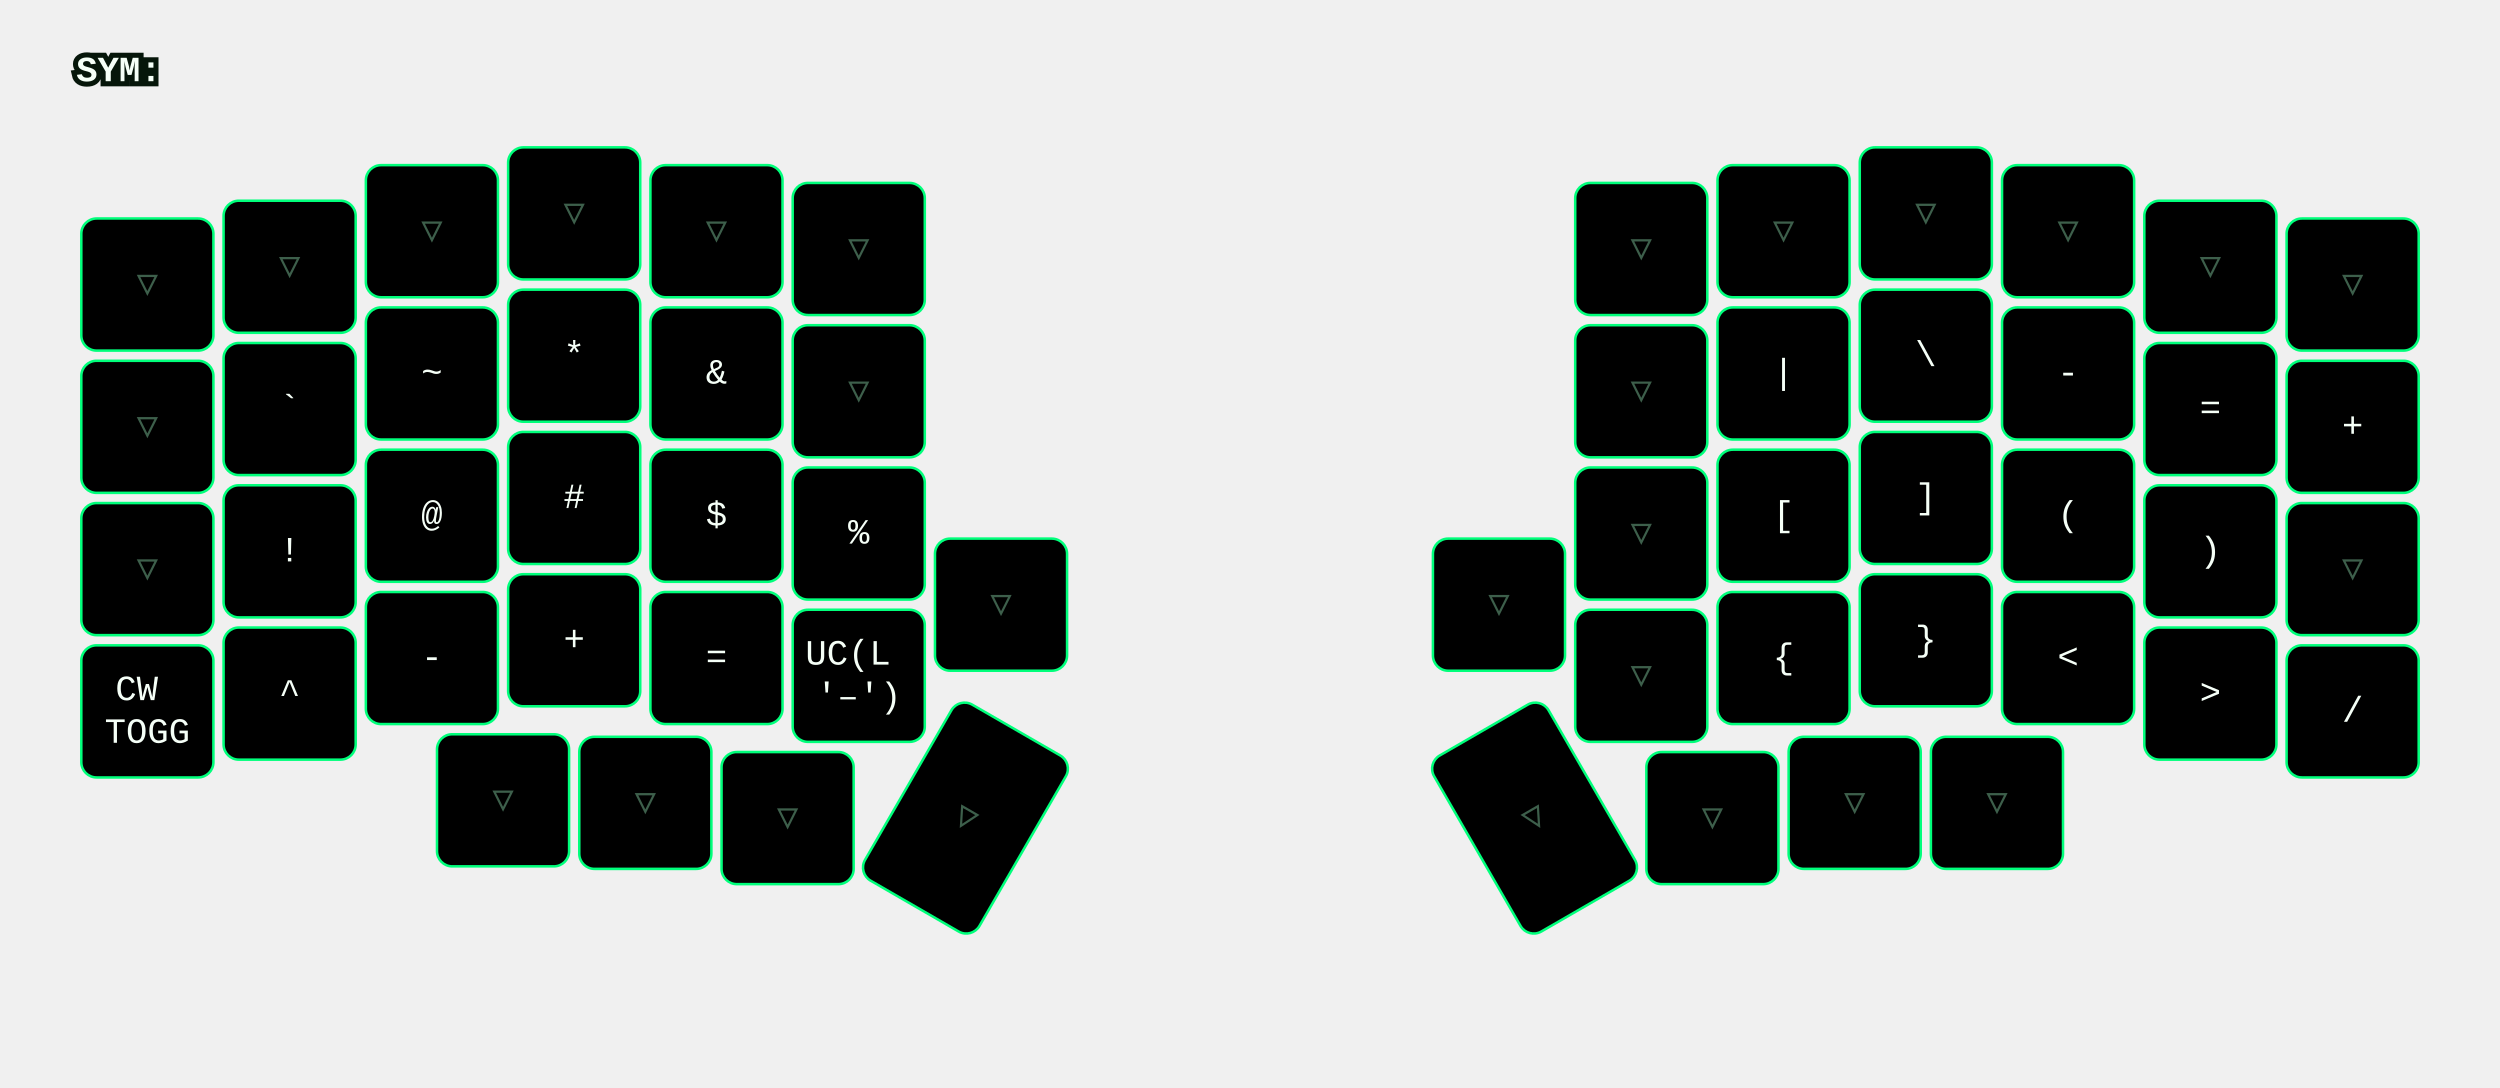
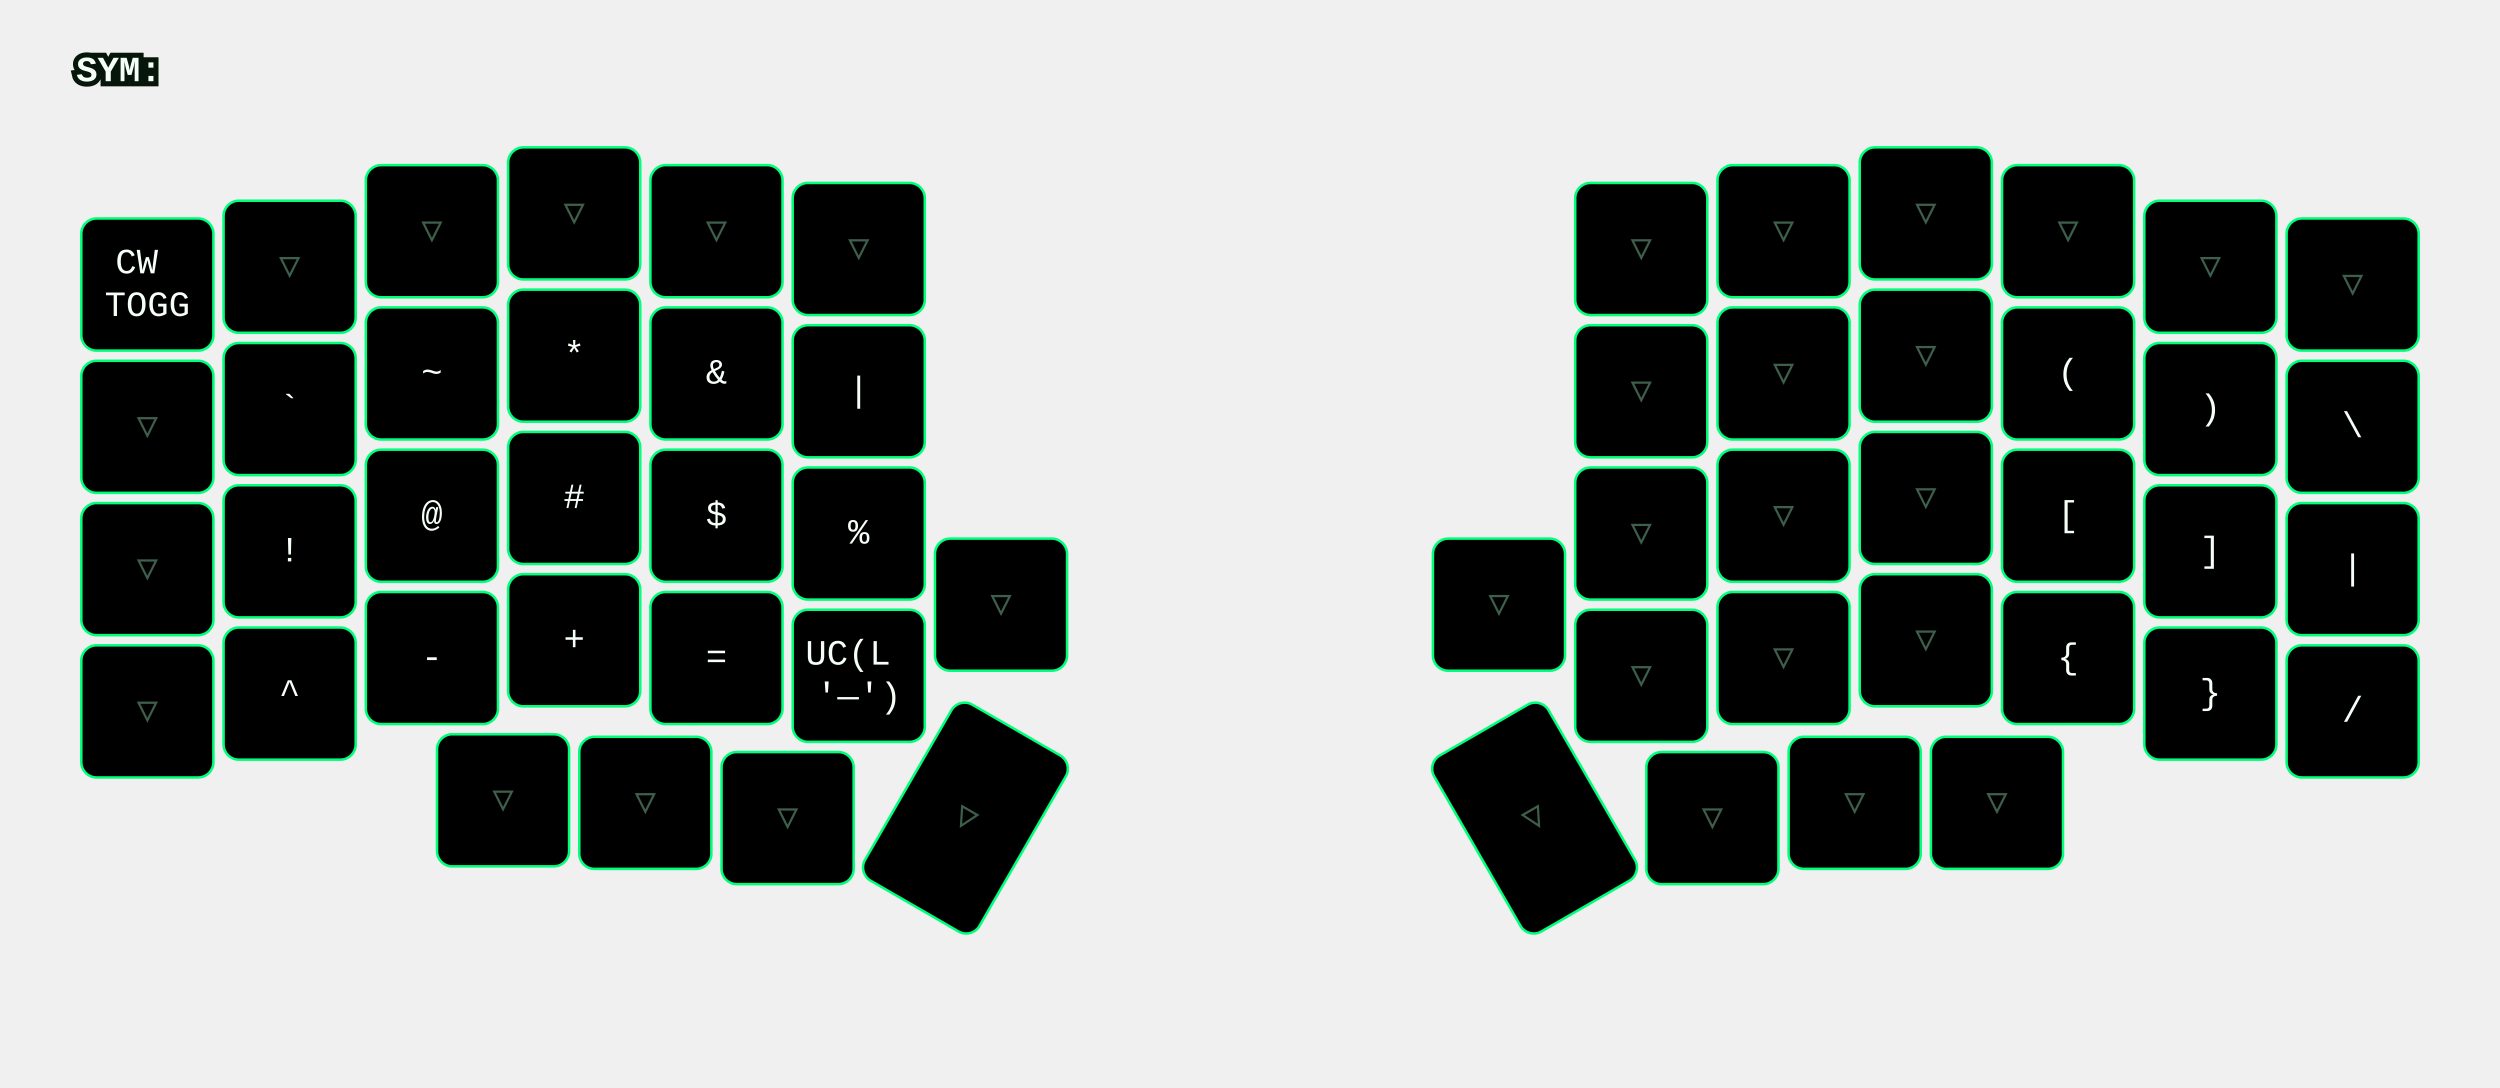
<svg xmlns="http://www.w3.org/2000/svg" width="984" height="428" viewBox="0 0 984 428" class="keymap">
  <style>/* inherit to force styles through use tags */
svg path {
    fill: inherit;
}

/* font and background color specifications */
svg.keymap {
    font-family: SFMono-Regular,Consolas,Liberation Mono,Menlo,monospace;
    font-size: 14px;
    font-kerning: normal;
    text-rendering: optimizeLegibility;
    fill: #24292e;
}

/* default key styling */
rect.key {
    fill: #f6f8fa;
}

rect.key, rect.combo {
    stroke: #c9cccf;
    stroke-width: 1;
}

/* default key side styling, only used is draw_key_sides is set */
rect.side {
    filter: brightness(90%);
}

/* color accent for combo boxes */
rect.combo, rect.combo-separate {
    fill: #cdf;
}

/* color accent for held keys */
rect.held, rect.combo.held {
    fill: #fdd;
}

/* color accent for ghost (optional) keys */
rect.ghost, rect.combo.ghost {
    stroke-dasharray: 4, 4;
    stroke-width: 2;
}

text {
    text-anchor: middle;
    dominant-baseline: middle;
}

/* styling for layer labels */
text.label {
    font-weight: bold;
    text-anchor: start;
    stroke: white;
    stroke-width: 4;
    paint-order: stroke;
}

/* styling for optional footer */
text.footer {
    text-anchor: end;
    dominant-baseline: auto;
    stroke: white;
    stroke-width: 4;
    paint-order: stroke;
}

/* styling for combo tap, and key non-tap label text */
text.combo, text.hold, text.shifted, text.left, text.right {
    font-size: 11px;
}

text.hold {
    text-anchor: middle;
    dominant-baseline: auto;
}

text.shifted {
    text-anchor: middle;
    dominant-baseline: hanging;
}

text.left {
    text-anchor: start;
}

text.right {
    text-anchor: end;
}

text.layer-activator {
    text-decoration: underline;
}

/* styling for hold/shifted label text in combo box */
text.combo.hold, text.combo.shifted, text.combo.left, text.combo.right {
    font-size: 8px;
}

/* lighter symbol for transparent keys */
text.trans {
    fill: #7b7e81;
}

/* styling for combo dendrons */
path.combo {
    stroke-width: 1;
    stroke: gray;
    fill: none;
}

/* Start Tabler Icons Cleanup */
/* cannot use height/width with glyphs */
.icon-tabler &gt; path {
    fill: inherit;
    stroke: inherit;
    stroke-width: 2;
}
/* hide tabler's default box */
.icon-tabler &gt; path[stroke="none"][fill="none"] {
    visibility: hidden;
}
/* End Tabler Icons Cleanup */

svg.keymap { fill: #d1d6db; }
rect.key { fill: #3f4750; }
rect.key, rect.combo { stroke: #60666c; }
rect.combo, rect.combo-separate { fill: #1f3d7a; }
rect.held, rect.combo.held { fill: #854747; }
text.label, text.footer { stroke: black; }
text.trans { fill: #7e8184; }
path.combo { stroke: #7f7f7f; }

svg.keymap {
  background: #06160a;
  fill: #f5fff7;
}
rect.key {
  fill: #000000;
}
rect.key, rect.combo {
  stroke: #00ff7b;
  stroke-width: 1;
}
rect.combo, rect.combo-separate {
  fill: #0d2a18;
}
rect.held, rect.combo.held {
  fill: #133622;
}
text.label, text.footer {
  stroke: #06160a;
}
text.trans {
  fill: #3d5f4b;
}
path.combo {
  stroke: #00ff7b;
}
</style>
  <g transform="translate(30, 0)" class="layer-SYM">
    <text x="0" y="28" class="label" id="SYM">SYM:</text>
    <g transform="translate(0, 56)">
-       <g transform="translate(28, 56)" class="key trans keypos-0">
-         <rect rx="6" ry="6" x="-26" y="-26" width="52" height="52" class="key trans" />
-         <text x="0" y="0" class="key trans tap">▽</text>
-       </g>
-       <g transform="translate(84, 49)" class="key trans keypos-1">
-         <rect rx="6" ry="6" x="-26" y="-26" width="52" height="52" class="key trans" />
-         <text x="0" y="0" class="key trans tap">▽</text>
-       </g>
-       <g transform="translate(140, 35)" class="key trans keypos-2">
-         <rect rx="6" ry="6" x="-26" y="-26" width="52" height="52" class="key trans" />
-         <text x="0" y="0" class="key trans tap">▽</text>
-       </g>
-       <g transform="translate(196, 28)" class="key trans keypos-3">
-         <rect rx="6" ry="6" x="-26" y="-26" width="52" height="52" class="key trans" />
-         <text x="0" y="0" class="key trans tap">▽</text>
-       </g>
-       <g transform="translate(252, 35)" class="key trans keypos-4">
-         <rect rx="6" ry="6" x="-26" y="-26" width="52" height="52" class="key trans" />
-         <text x="0" y="0" class="key trans tap">▽</text>
-       </g>
-       <g transform="translate(308, 42)" class="key trans keypos-5">
-         <rect rx="6" ry="6" x="-26" y="-26" width="52" height="52" class="key trans" />
-         <text x="0" y="0" class="key trans tap">▽</text>
-       </g>
-       <g transform="translate(616, 42)" class="key trans keypos-6">
-         <rect rx="6" ry="6" x="-26" y="-26" width="52" height="52" class="key trans" />
-         <text x="0" y="0" class="key trans tap">▽</text>
-       </g>
-       <g transform="translate(672, 35)" class="key trans keypos-7">
-         <rect rx="6" ry="6" x="-26" y="-26" width="52" height="52" class="key trans" />
-         <text x="0" y="0" class="key trans tap">▽</text>
-       </g>
-       <g transform="translate(728, 28)" class="key trans keypos-8">
-         <rect rx="6" ry="6" x="-26" y="-26" width="52" height="52" class="key trans" />
-         <text x="0" y="0" class="key trans tap">▽</text>
-       </g>
-       <g transform="translate(784, 35)" class="key trans keypos-9">
-         <rect rx="6" ry="6" x="-26" y="-26" width="52" height="52" class="key trans" />
-         <text x="0" y="0" class="key trans tap">▽</text>
-       </g>
-       <g transform="translate(840, 49)" class="key trans keypos-10">
-         <rect rx="6" ry="6" x="-26" y="-26" width="52" height="52" class="key trans" />
-         <text x="0" y="0" class="key trans tap">▽</text>
-       </g>
-       <g transform="translate(896, 56)" class="key trans keypos-11">
-         <rect rx="6" ry="6" x="-26" y="-26" width="52" height="52" class="key trans" />
-         <text x="0" y="0" class="key trans tap">▽</text>
-       </g>
-       <g transform="translate(28, 112)" class="key trans keypos-12">
-         <rect rx="6" ry="6" x="-26" y="-26" width="52" height="52" class="key trans" />
-         <text x="0" y="0" class="key trans tap">▽</text>
-       </g>
-       <g transform="translate(84, 105)" class="key keypos-13">
-         <rect rx="6" ry="6" x="-26" y="-26" width="52" height="52" class="key" />
-         <text x="0" y="0" class="key tap">`</text>
-       </g>
-       <g transform="translate(140, 91)" class="key keypos-14">
-         <rect rx="6" ry="6" x="-26" y="-26" width="52" height="52" class="key" />
-         <text x="0" y="0" class="key tap">~</text>
-       </g>
-       <g transform="translate(196, 84)" class="key keypos-15">
-         <rect rx="6" ry="6" x="-26" y="-26" width="52" height="52" class="key" />
-         <text x="0" y="0" class="key tap">*</text>
-       </g>
-       <g transform="translate(252, 91)" class="key keypos-16">
-         <rect rx="6" ry="6" x="-26" y="-26" width="52" height="52" class="key" />
-         <text x="0" y="0" class="key tap">&amp;</text>
-       </g>
-       <g transform="translate(308, 98)" class="key trans keypos-17">
-         <rect rx="6" ry="6" x="-26" y="-26" width="52" height="52" class="key trans" />
-         <text x="0" y="0" class="key trans tap">▽</text>
-       </g>
-       <g transform="translate(616, 98)" class="key trans keypos-18">
-         <rect rx="6" ry="6" x="-26" y="-26" width="52" height="52" class="key trans" />
-         <text x="0" y="0" class="key trans tap">▽</text>
-       </g>
-       <g transform="translate(672, 91)" class="key keypos-19">
-         <rect rx="6" ry="6" x="-26" y="-26" width="52" height="52" class="key" />
-         <text x="0" y="0" class="key tap">|</text>
-       </g>
-       <g transform="translate(728, 84)" class="key keypos-20">
-         <rect rx="6" ry="6" x="-26" y="-26" width="52" height="52" class="key" />
-         <text x="0" y="0" class="key tap">\</text>
-       </g>
-       <g transform="translate(784, 91)" class="key keypos-21">
-         <rect rx="6" ry="6" x="-26" y="-26" width="52" height="52" class="key" />
-         <text x="0" y="0" class="key tap">-</text>
-       </g>
-       <g transform="translate(840, 105)" class="key keypos-22">
-         <rect rx="6" ry="6" x="-26" y="-26" width="52" height="52" class="key" />
-         <text x="0" y="0" class="key tap">=</text>
-       </g>
-       <g transform="translate(896, 112)" class="key keypos-23">
-         <rect rx="6" ry="6" x="-26" y="-26" width="52" height="52" class="key" />
-         <text x="0" y="0" class="key tap">+</text>
-       </g>
-       <g transform="translate(28, 168)" class="key trans keypos-24">
-         <rect rx="6" ry="6" x="-26" y="-26" width="52" height="52" class="key trans" />
-         <text x="0" y="0" class="key trans tap">▽</text>
-       </g>
-       <g transform="translate(84, 161)" class="key keypos-25">
-         <rect rx="6" ry="6" x="-26" y="-26" width="52" height="52" class="key" />
-         <text x="0" y="0" class="key tap">!</text>
-       </g>
-       <g transform="translate(140, 147)" class="key keypos-26">
-         <rect rx="6" ry="6" x="-26" y="-26" width="52" height="52" class="key" />
-         <text x="0" y="0" class="key tap">@</text>
-       </g>
-       <g transform="translate(196, 140)" class="key keypos-27">
-         <rect rx="6" ry="6" x="-26" y="-26" width="52" height="52" class="key" />
-         <text x="0" y="0" class="key tap">#</text>
-       </g>
-       <g transform="translate(252, 147)" class="key keypos-28">
-         <rect rx="6" ry="6" x="-26" y="-26" width="52" height="52" class="key" />
-         <text x="0" y="0" class="key tap">$</text>
-       </g>
-       <g transform="translate(308, 154)" class="key keypos-29">
-         <rect rx="6" ry="6" x="-26" y="-26" width="52" height="52" class="key" />
-         <text x="0" y="0" class="key tap">%</text>
-       </g>
-       <g transform="translate(616, 154)" class="key trans keypos-30">
-         <rect rx="6" ry="6" x="-26" y="-26" width="52" height="52" class="key trans" />
-         <text x="0" y="0" class="key trans tap">▽</text>
-       </g>
-       <g transform="translate(672, 147)" class="key keypos-31">
-         <rect rx="6" ry="6" x="-26" y="-26" width="52" height="52" class="key" />
-         <text x="0" y="0" class="key tap">[</text>
-       </g>
-       <g transform="translate(728, 140)" class="key keypos-32">
-         <rect rx="6" ry="6" x="-26" y="-26" width="52" height="52" class="key" />
-         <text x="0" y="0" class="key tap">]</text>
-       </g>
-       <g transform="translate(784, 147)" class="key keypos-33">
-         <rect rx="6" ry="6" x="-26" y="-26" width="52" height="52" class="key" />
-         <text x="0" y="0" class="key tap">(</text>
-       </g>
-       <g transform="translate(840, 161)" class="key keypos-34">
-         <rect rx="6" ry="6" x="-26" y="-26" width="52" height="52" class="key" />
-         <text x="0" y="0" class="key tap">)</text>
-       </g>
-       <g transform="translate(896, 168)" class="key trans keypos-35">
-         <rect rx="6" ry="6" x="-26" y="-26" width="52" height="52" class="key trans" />
-         <text x="0" y="0" class="key trans tap">▽</text>
-       </g>
-       <g transform="translate(28, 224)" class="key keypos-36">
+       <g transform="translate(28, 56)" class="key keypos-0">
        <rect rx="6" ry="6" x="-26" y="-26" width="52" height="52" class="key" />
        <text x="0" y="0" class="key tap">
          <tspan x="0" dy="-0.6em">CW</tspan>
          <tspan x="0" dy="1.2em">TOGG</tspan>
        </text>
      </g>
+       <g transform="translate(84, 49)" class="key trans keypos-1">
+         <rect rx="6" ry="6" x="-26" y="-26" width="52" height="52" class="key trans" />
+         <text x="0" y="0" class="key trans tap">▽</text>
+       </g>
+       <g transform="translate(140, 35)" class="key trans keypos-2">
+         <rect rx="6" ry="6" x="-26" y="-26" width="52" height="52" class="key trans" />
+         <text x="0" y="0" class="key trans tap">▽</text>
+       </g>
+       <g transform="translate(196, 28)" class="key trans keypos-3">
+         <rect rx="6" ry="6" x="-26" y="-26" width="52" height="52" class="key trans" />
+         <text x="0" y="0" class="key trans tap">▽</text>
+       </g>
+       <g transform="translate(252, 35)" class="key trans keypos-4">
+         <rect rx="6" ry="6" x="-26" y="-26" width="52" height="52" class="key trans" />
+         <text x="0" y="0" class="key trans tap">▽</text>
+       </g>
+       <g transform="translate(308, 42)" class="key trans keypos-5">
+         <rect rx="6" ry="6" x="-26" y="-26" width="52" height="52" class="key trans" />
+         <text x="0" y="0" class="key trans tap">▽</text>
+       </g>
+       <g transform="translate(616, 42)" class="key trans keypos-6">
+         <rect rx="6" ry="6" x="-26" y="-26" width="52" height="52" class="key trans" />
+         <text x="0" y="0" class="key trans tap">▽</text>
+       </g>
+       <g transform="translate(672, 35)" class="key trans keypos-7">
+         <rect rx="6" ry="6" x="-26" y="-26" width="52" height="52" class="key trans" />
+         <text x="0" y="0" class="key trans tap">▽</text>
+       </g>
+       <g transform="translate(728, 28)" class="key trans keypos-8">
+         <rect rx="6" ry="6" x="-26" y="-26" width="52" height="52" class="key trans" />
+         <text x="0" y="0" class="key trans tap">▽</text>
+       </g>
+       <g transform="translate(784, 35)" class="key trans keypos-9">
+         <rect rx="6" ry="6" x="-26" y="-26" width="52" height="52" class="key trans" />
+         <text x="0" y="0" class="key trans tap">▽</text>
+       </g>
+       <g transform="translate(840, 49)" class="key trans keypos-10">
+         <rect rx="6" ry="6" x="-26" y="-26" width="52" height="52" class="key trans" />
+         <text x="0" y="0" class="key trans tap">▽</text>
+       </g>
+       <g transform="translate(896, 56)" class="key trans keypos-11">
+         <rect rx="6" ry="6" x="-26" y="-26" width="52" height="52" class="key trans" />
+         <text x="0" y="0" class="key trans tap">▽</text>
+       </g>
+       <g transform="translate(28, 112)" class="key trans keypos-12">
+         <rect rx="6" ry="6" x="-26" y="-26" width="52" height="52" class="key trans" />
+         <text x="0" y="0" class="key trans tap">▽</text>
+       </g>
+       <g transform="translate(84, 105)" class="key keypos-13">
+         <rect rx="6" ry="6" x="-26" y="-26" width="52" height="52" class="key" />
+         <text x="0" y="0" class="key tap">`</text>
+       </g>
+       <g transform="translate(140, 91)" class="key keypos-14">
+         <rect rx="6" ry="6" x="-26" y="-26" width="52" height="52" class="key" />
+         <text x="0" y="0" class="key tap">~</text>
+       </g>
+       <g transform="translate(196, 84)" class="key keypos-15">
+         <rect rx="6" ry="6" x="-26" y="-26" width="52" height="52" class="key" />
+         <text x="0" y="0" class="key tap">*</text>
+       </g>
+       <g transform="translate(252, 91)" class="key keypos-16">
+         <rect rx="6" ry="6" x="-26" y="-26" width="52" height="52" class="key" />
+         <text x="0" y="0" class="key tap">&amp;</text>
+       </g>
+       <g transform="translate(308, 98)" class="key keypos-17">
+         <rect rx="6" ry="6" x="-26" y="-26" width="52" height="52" class="key" />
+         <text x="0" y="0" class="key tap">|</text>
+       </g>
+       <g transform="translate(616, 98)" class="key trans keypos-18">
+         <rect rx="6" ry="6" x="-26" y="-26" width="52" height="52" class="key trans" />
+         <text x="0" y="0" class="key trans tap">▽</text>
+       </g>
+       <g transform="translate(672, 91)" class="key trans keypos-19">
+         <rect rx="6" ry="6" x="-26" y="-26" width="52" height="52" class="key trans" />
+         <text x="0" y="0" class="key trans tap">▽</text>
+       </g>
+       <g transform="translate(728, 84)" class="key trans keypos-20">
+         <rect rx="6" ry="6" x="-26" y="-26" width="52" height="52" class="key trans" />
+         <text x="0" y="0" class="key trans tap">▽</text>
+       </g>
+       <g transform="translate(784, 91)" class="key keypos-21">
+         <rect rx="6" ry="6" x="-26" y="-26" width="52" height="52" class="key" />
+         <text x="0" y="0" class="key tap">(</text>
+       </g>
+       <g transform="translate(840, 105)" class="key keypos-22">
+         <rect rx="6" ry="6" x="-26" y="-26" width="52" height="52" class="key" />
+         <text x="0" y="0" class="key tap">)</text>
+       </g>
+       <g transform="translate(896, 112)" class="key keypos-23">
+         <rect rx="6" ry="6" x="-26" y="-26" width="52" height="52" class="key" />
+         <text x="0" y="0" class="key tap">\</text>
+       </g>
+       <g transform="translate(28, 168)" class="key trans keypos-24">
+         <rect rx="6" ry="6" x="-26" y="-26" width="52" height="52" class="key trans" />
+         <text x="0" y="0" class="key trans tap">▽</text>
+       </g>
+       <g transform="translate(84, 161)" class="key keypos-25">
+         <rect rx="6" ry="6" x="-26" y="-26" width="52" height="52" class="key" />
+         <text x="0" y="0" class="key tap">!</text>
+       </g>
+       <g transform="translate(140, 147)" class="key keypos-26">
+         <rect rx="6" ry="6" x="-26" y="-26" width="52" height="52" class="key" />
+         <text x="0" y="0" class="key tap">@</text>
+       </g>
+       <g transform="translate(196, 140)" class="key keypos-27">
+         <rect rx="6" ry="6" x="-26" y="-26" width="52" height="52" class="key" />
+         <text x="0" y="0" class="key tap">#</text>
+       </g>
+       <g transform="translate(252, 147)" class="key keypos-28">
+         <rect rx="6" ry="6" x="-26" y="-26" width="52" height="52" class="key" />
+         <text x="0" y="0" class="key tap">$</text>
+       </g>
+       <g transform="translate(308, 154)" class="key keypos-29">
+         <rect rx="6" ry="6" x="-26" y="-26" width="52" height="52" class="key" />
+         <text x="0" y="0" class="key tap">%</text>
+       </g>
+       <g transform="translate(616, 154)" class="key trans keypos-30">
+         <rect rx="6" ry="6" x="-26" y="-26" width="52" height="52" class="key trans" />
+         <text x="0" y="0" class="key trans tap">▽</text>
+       </g>
+       <g transform="translate(672, 147)" class="key trans keypos-31">
+         <rect rx="6" ry="6" x="-26" y="-26" width="52" height="52" class="key trans" />
+         <text x="0" y="0" class="key trans tap">▽</text>
+       </g>
+       <g transform="translate(728, 140)" class="key trans keypos-32">
+         <rect rx="6" ry="6" x="-26" y="-26" width="52" height="52" class="key trans" />
+         <text x="0" y="0" class="key trans tap">▽</text>
+       </g>
+       <g transform="translate(784, 147)" class="key keypos-33">
+         <rect rx="6" ry="6" x="-26" y="-26" width="52" height="52" class="key" />
+         <text x="0" y="0" class="key tap">[</text>
+       </g>
+       <g transform="translate(840, 161)" class="key keypos-34">
+         <rect rx="6" ry="6" x="-26" y="-26" width="52" height="52" class="key" />
+         <text x="0" y="0" class="key tap">]</text>
+       </g>
+       <g transform="translate(896, 168)" class="key keypos-35">
+         <rect rx="6" ry="6" x="-26" y="-26" width="52" height="52" class="key" />
+         <text x="0" y="0" class="key tap">|</text>
+       </g>
+       <g transform="translate(28, 224)" class="key trans keypos-36">
+         <rect rx="6" ry="6" x="-26" y="-26" width="52" height="52" class="key trans" />
+         <text x="0" y="0" class="key trans tap">▽</text>
+       </g>
      <g transform="translate(84, 217)" class="key keypos-37">
        <rect rx="6" ry="6" x="-26" y="-26" width="52" height="52" class="key" />
        <text x="0" y="0" class="key tap">^</text>
      </g>
      <g transform="translate(140, 203)" class="key keypos-38">
        <rect rx="6" ry="6" x="-26" y="-26" width="52" height="52" class="key" />
        <text x="0" y="0" class="key tap">-</text>
      </g>
      <g transform="translate(196, 196)" class="key keypos-39">
        <rect rx="6" ry="6" x="-26" y="-26" width="52" height="52" class="key" />
        <text x="0" y="0" class="key tap">+</text>
      </g>
      <g transform="translate(252, 203)" class="key keypos-40">
        <rect rx="6" ry="6" x="-26" y="-26" width="52" height="52" class="key" />
        <text x="0" y="0" class="key tap">=</text>
      </g>
      <g transform="translate(308, 210)" class="key keypos-41">
        <rect rx="6" ry="6" x="-26" y="-26" width="52" height="52" class="key" />
        <text x="0" y="0" class="key tap">
          <tspan x="0" dy="-0.6em">UC(L</tspan>
-           <tspan x="0" dy="1.2em">'–')</tspan>
+           <tspan x="0" dy="1.2em">'—')</tspan>
        </text>
      </g>
      <g transform="translate(364, 182)" class="key trans keypos-42">
        <rect rx="6" ry="6" x="-26" y="-26" width="52" height="52" class="key trans" />
        <text x="0" y="0" class="key trans tap">▽</text>
      </g>
      <g transform="translate(560, 182)" class="key trans keypos-43">
        <rect rx="6" ry="6" x="-26" y="-26" width="52" height="52" class="key trans" />
        <text x="0" y="0" class="key trans tap">▽</text>
      </g>
      <g transform="translate(616, 210)" class="key trans keypos-44">
        <rect rx="6" ry="6" x="-26" y="-26" width="52" height="52" class="key trans" />
        <text x="0" y="0" class="key trans tap">▽</text>
      </g>
-       <g transform="translate(672, 203)" class="key keypos-45">
+       <g transform="translate(672, 203)" class="key trans keypos-45">
+         <rect rx="6" ry="6" x="-26" y="-26" width="52" height="52" class="key trans" />
+         <text x="0" y="0" class="key trans tap">▽</text>
+       </g>
+       <g transform="translate(728, 196)" class="key trans keypos-46">
+         <rect rx="6" ry="6" x="-26" y="-26" width="52" height="52" class="key trans" />
+         <text x="0" y="0" class="key trans tap">▽</text>
+       </g>
+       <g transform="translate(784, 203)" class="key keypos-47">
        <rect rx="6" ry="6" x="-26" y="-26" width="52" height="52" class="key" />
        <text x="0" y="0" class="key tap">{</text>
      </g>
-       <g transform="translate(728, 196)" class="key keypos-46">
+       <g transform="translate(840, 217)" class="key keypos-48">
        <rect rx="6" ry="6" x="-26" y="-26" width="52" height="52" class="key" />
        <text x="0" y="0" class="key tap">}</text>
-       </g>
-       <g transform="translate(784, 203)" class="key keypos-47">
-         <rect rx="6" ry="6" x="-26" y="-26" width="52" height="52" class="key" />
-         <text x="0" y="0" class="key tap">&lt;</text>
-       </g>
-       <g transform="translate(840, 217)" class="key keypos-48">
-         <rect rx="6" ry="6" x="-26" y="-26" width="52" height="52" class="key" />
-         <text x="0" y="0" class="key tap">&gt;</text>
      </g>
      <g transform="translate(896, 224)" class="key keypos-49">
        <rect rx="6" ry="6" x="-26" y="-26" width="52" height="52" class="key" />
        <text x="0" y="0" class="key tap">/</text>
      </g>
      <g transform="translate(168, 259)" class="key trans keypos-50">
        <rect rx="6" ry="6" x="-26" y="-26" width="52" height="52" class="key trans" />
        <text x="0" y="0" class="key trans tap">▽</text>
      </g>
      <g transform="translate(224, 260)" class="key trans keypos-51">
        <rect rx="6" ry="6" x="-26" y="-26" width="52" height="52" class="key trans" />
        <text x="0" y="0" class="key trans tap">▽</text>
      </g>
      <g transform="translate(280, 266)" class="key trans keypos-52">
        <rect rx="6" ry="6" x="-26" y="-26" width="52" height="52" class="key trans" />
        <text x="0" y="0" class="key trans tap">▽</text>
      </g>
      <g transform="translate(350, 266) rotate(30.0)" class="key trans keypos-53">
        <rect rx="6" ry="6" x="-26" y="-40" width="52" height="80" class="key trans" />
        <text x="0" y="0" class="key trans tap">▽</text>
      </g>
      <g transform="translate(574, 266) rotate(-30.0)" class="key trans keypos-54">
        <rect rx="6" ry="6" x="-26" y="-40" width="52" height="80" class="key trans" />
        <text x="0" y="0" class="key trans tap">▽</text>
      </g>
      <g transform="translate(644, 266)" class="key trans keypos-55">
        <rect rx="6" ry="6" x="-26" y="-26" width="52" height="52" class="key trans" />
        <text x="0" y="0" class="key trans tap">▽</text>
      </g>
      <g transform="translate(700, 260)" class="key trans keypos-56">
        <rect rx="6" ry="6" x="-26" y="-26" width="52" height="52" class="key trans" />
        <text x="0" y="0" class="key trans tap">▽</text>
      </g>
      <g transform="translate(756, 260)" class="key trans keypos-57">
        <rect rx="6" ry="6" x="-26" y="-26" width="52" height="52" class="key trans" />
        <text x="0" y="0" class="key trans tap">▽</text>
      </g>
    </g>
  </g>
</svg>
